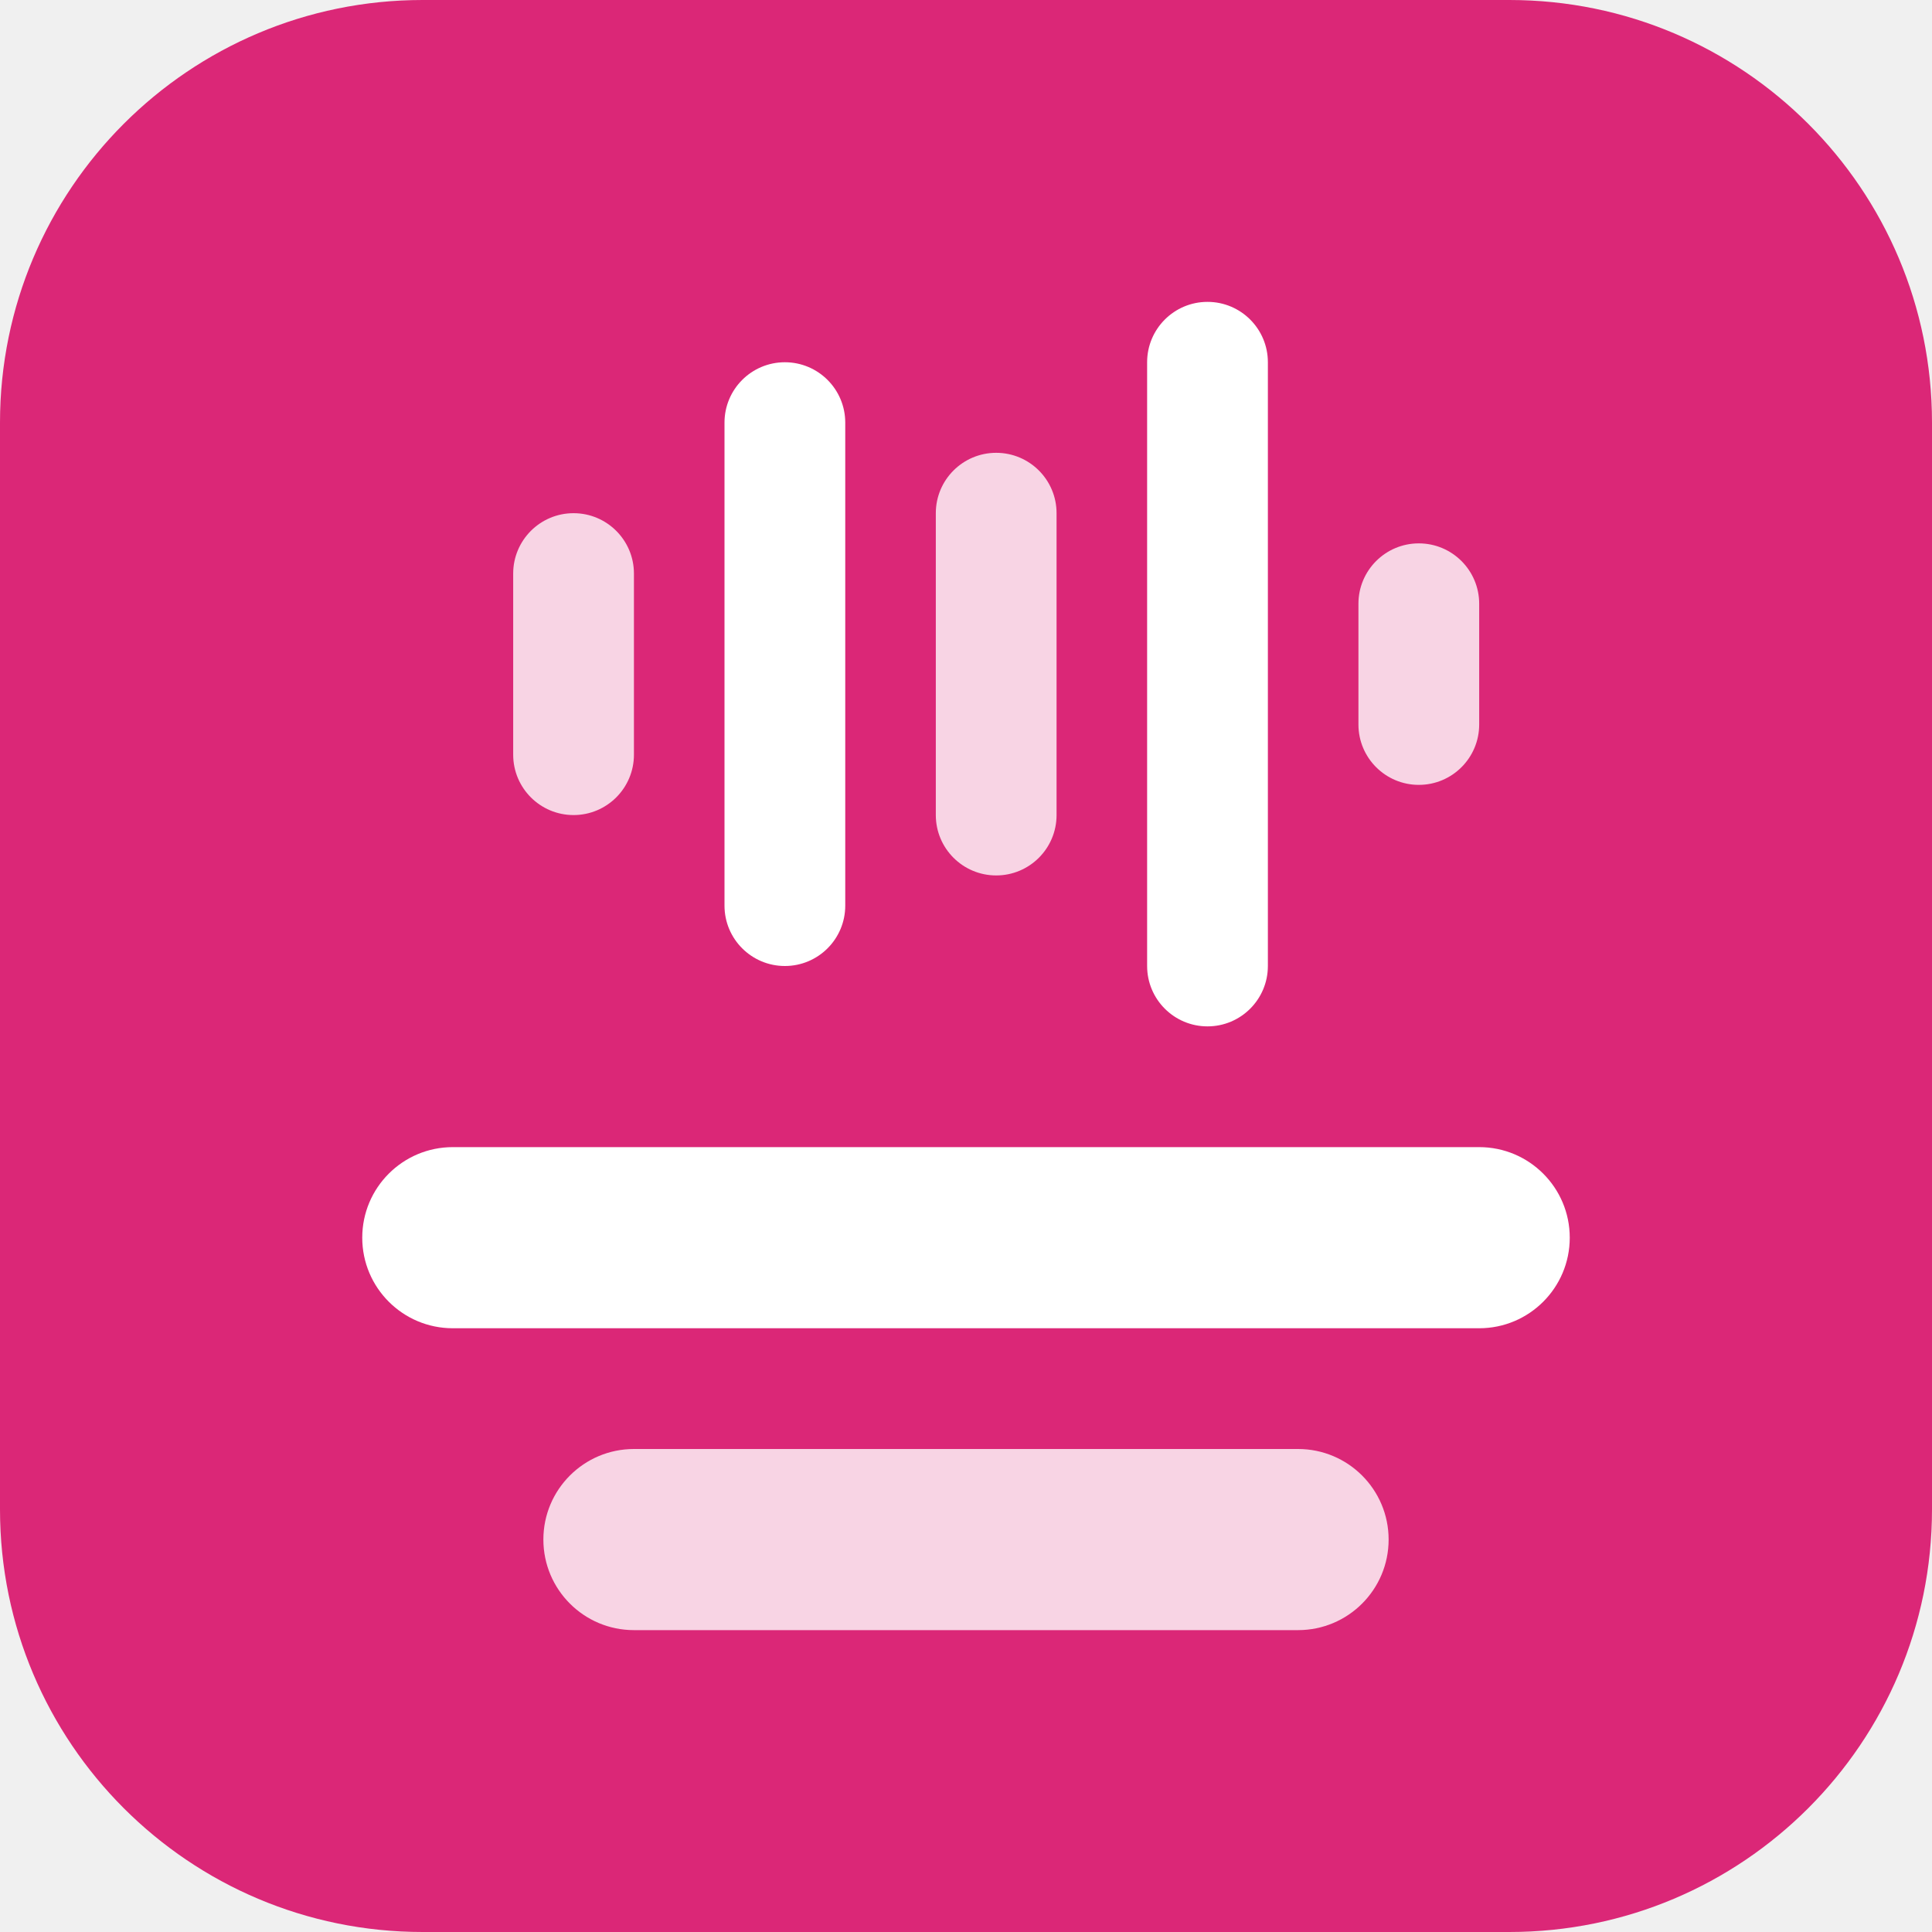
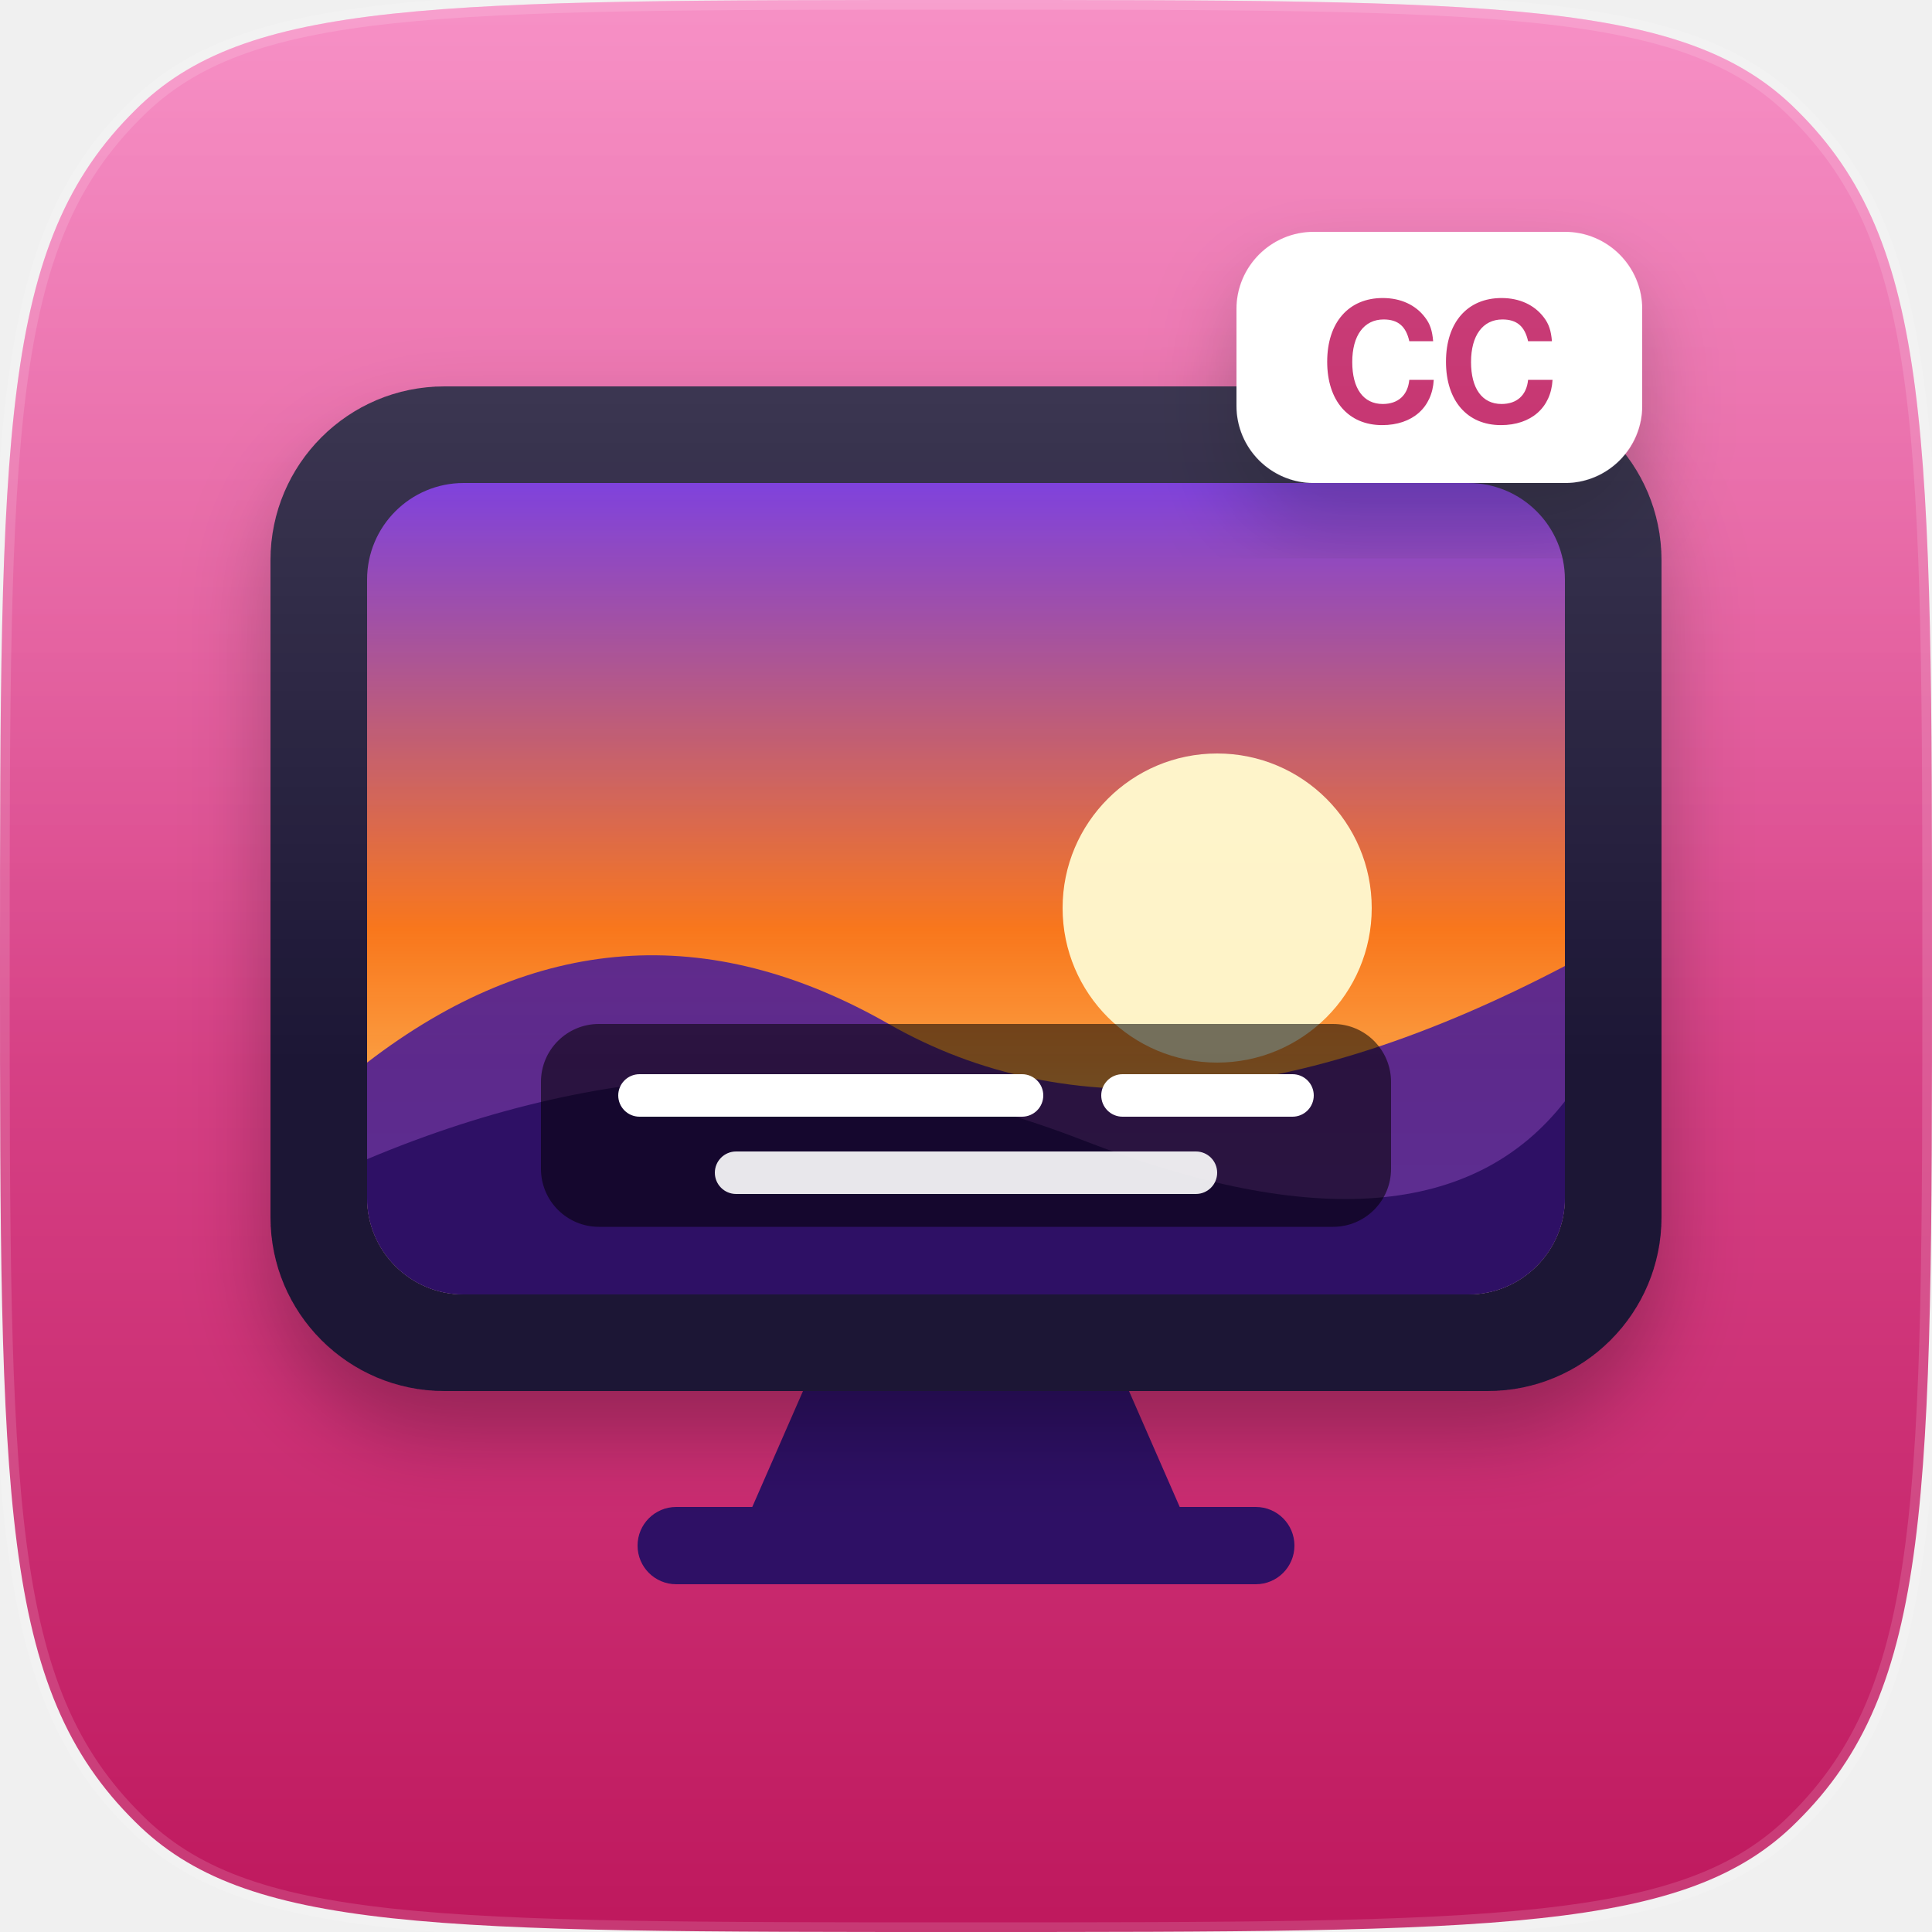
- <svg xmlns="http://www.w3.org/2000/svg" viewBox="0 0 64 64">
-   <rect width="64" height="64" rx="14" fill="#db2777" />
-   <g fill="#fff">
-     <rect x="17" y="17" width="4" height="10" rx="2" fill-opacity=".8" />
-     <rect x="24" y="12" width="4" height="20" rx="2" />
-     <rect x="31" y="15" width="4" height="14" rx="2" fill-opacity=".8" />
-     <rect x="38" y="10" width="4" height="24" rx="2" />
-     <rect x="45" y="18" width="4" height="8" rx="2" fill-opacity=".8" />
-     <rect x="12" y="38" width="40" height="6" rx="3" />
-     <rect x="18" y="48" width="28" height="6" rx="3" fill-opacity=".8" />
+ <svg xmlns="http://www.w3.org/2000/svg" viewBox="0 0 100 100">
+   <defs>
+     <linearGradient id="a-bg" x1="0" y1="0" x2="0" y2="1">
+       <stop offset="0" stop-color="#f472b6" />
+       <stop offset="1" stop-color="#be185d" />
+     </linearGradient>
+     <linearGradient id="a-gl" x1="0" y1="0" x2="0" y2="1">
+       <stop offset="0" stop-color="#fff" stop-opacity=".22" />
+       <stop offset=".55" stop-color="#fff" stop-opacity="0" />
+     </linearGradient>
+     <filter id="a-sh" x="-30%" y="-30%" width="160%" height="160%">
+       <feDropShadow dx="0" dy="2.2" stdDeviation="2.2" flood-color="#000" flood-opacity=".28" />
+     </filter>
+     <linearGradient id="a-sky" x1="0" y1="0" x2="0" y2="1">
+       <stop offset="0" stop-color="#6d28d9" />
+       <stop offset=".55" stop-color="#f97316" />
+       <stop offset="1" stop-color="#fde68a" />
+     </linearGradient>
+     <clipPath id="a-disp">
+       <rect x="19" y="25" width="62" height="42" rx="5" />
+     </clipPath>
+     <clipPath id="a-sq">
+       <path d="M50 0C77.6 0 87.3 0 93 5.7C100 12.6 100 22.4 100 50C100 77.6 100 87.4 93 94.3C87.3 100 77.6 100 50 100C22.4 100 12.7 100 7 94.3C0 87.4 0 77.6 0 50C0 22.4 0 12.6 7 5.7C12.7 0 22.4 0 50 0Z" />
+     </clipPath>
+   </defs>
+   <path d="M50 0C77.6 0 87.3 0 93 5.7C100 12.6 100 22.4 100 50C100 77.6 100 87.4 93 94.3C87.3 100 77.6 100 50 100C22.4 100 12.7 100 7 94.3C0 87.4 0 77.6 0 50C0 22.4 0 12.6 7 5.7C12.7 0 22.4 0 50 0Z" fill="url(#a-bg)" />
+   <g clip-path="url(#a-sq)">
+     <path d="M42 71 h16 l3.5 8 h-23z" fill="#2e1065" />
+     <rect x="33" y="78" width="34" height="4" rx="2" fill="#2e1065" />
+     <rect x="14" y="20" width="72" height="52" rx="9" fill="#1f1235" filter="url(#a-sh)" />
+     <g clip-path="url(#a-disp)">
+       <rect x="19" y="25" width="62" height="42" fill="url(#a-sky)" />
+       <circle cx="63" cy="47" r="8" fill="#fef3c7" />
+       <path d="M19 55 Q32 45 46 53 T81 50 V67 H19z" fill="#4c1d95" fill-opacity=".9" />
+       <path d="M19 60 Q38 52 56 59 T81 57 V67 H19z" fill="#2e1065" />
+       <rect x="28" y="53" width="44" height="10.5" rx="3" fill="#000" fill-opacity=".55" />
+       <rect x="32" y="55.6" width="22" height="2.2" rx="1.1" fill="#fff" />
+       <rect x="57" y="55.6" width="11" height="2.2" rx="1.1" fill="#fff" />
+       <rect x="37" y="59.6" width="26" height="2.2" rx="1.1" fill="#fff" fill-opacity=".9" />
+     </g>
+     <rect x="64" y="12" width="21" height="13" rx="4" fill="#fff" filter="url(#a-sh)" />
+     <text x="74.5" y="21.8" font-family="Helvetica,Arial,sans-serif" font-size="8.6" font-weight="800" text-anchor="middle" fill="#be185d">CC</text>
  </g>
+   <path d="M50 0C77.6 0 87.3 0 93 5.7C100 12.6 100 22.4 100 50C100 77.6 100 87.4 93 94.3C87.3 100 77.6 100 50 100C22.4 100 12.7 100 7 94.3C0 87.4 0 77.6 0 50C0 22.4 0 12.6 7 5.7C12.7 0 22.4 0 50 0Z" fill="url(#a-gl)" />
+   <path d="M50 0C77.6 0 87.3 0 93 5.7C100 12.6 100 22.4 100 50C100 77.6 100 87.4 93 94.3C87.3 100 77.6 100 50 100C22.4 100 12.7 100 7 94.3C0 87.4 0 77.6 0 50C0 22.4 0 12.6 7 5.7C12.7 0 22.4 0 50 0Z" fill="none" stroke="#fff" stroke-opacity=".14" stroke-width="1" />
</svg>
